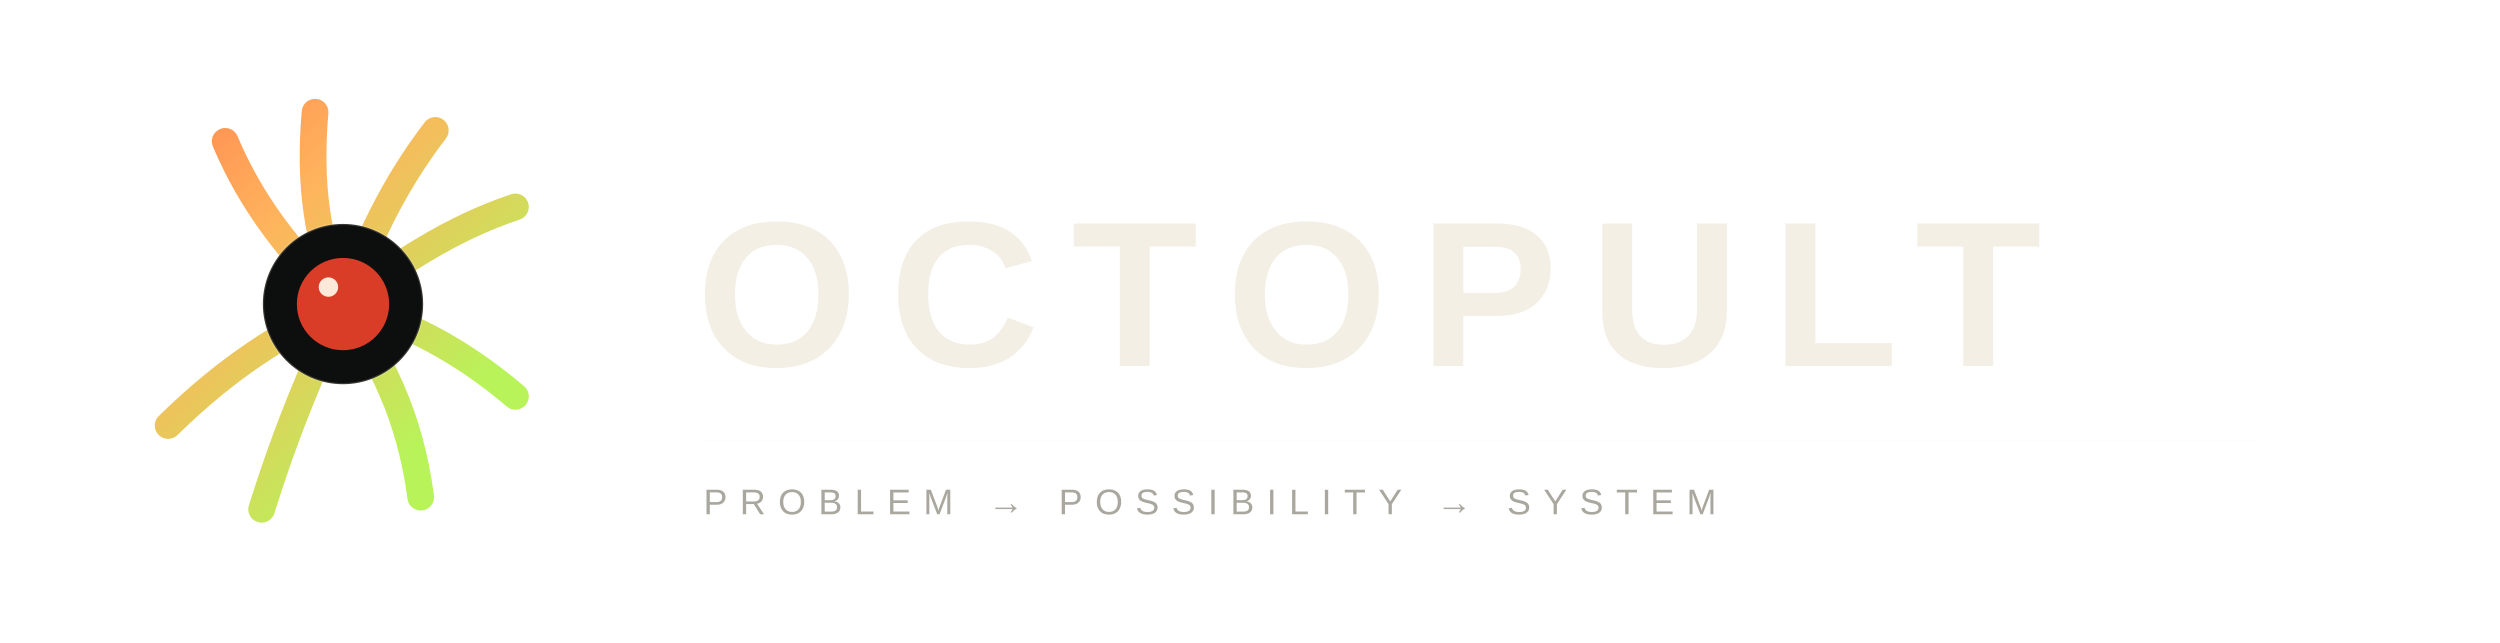
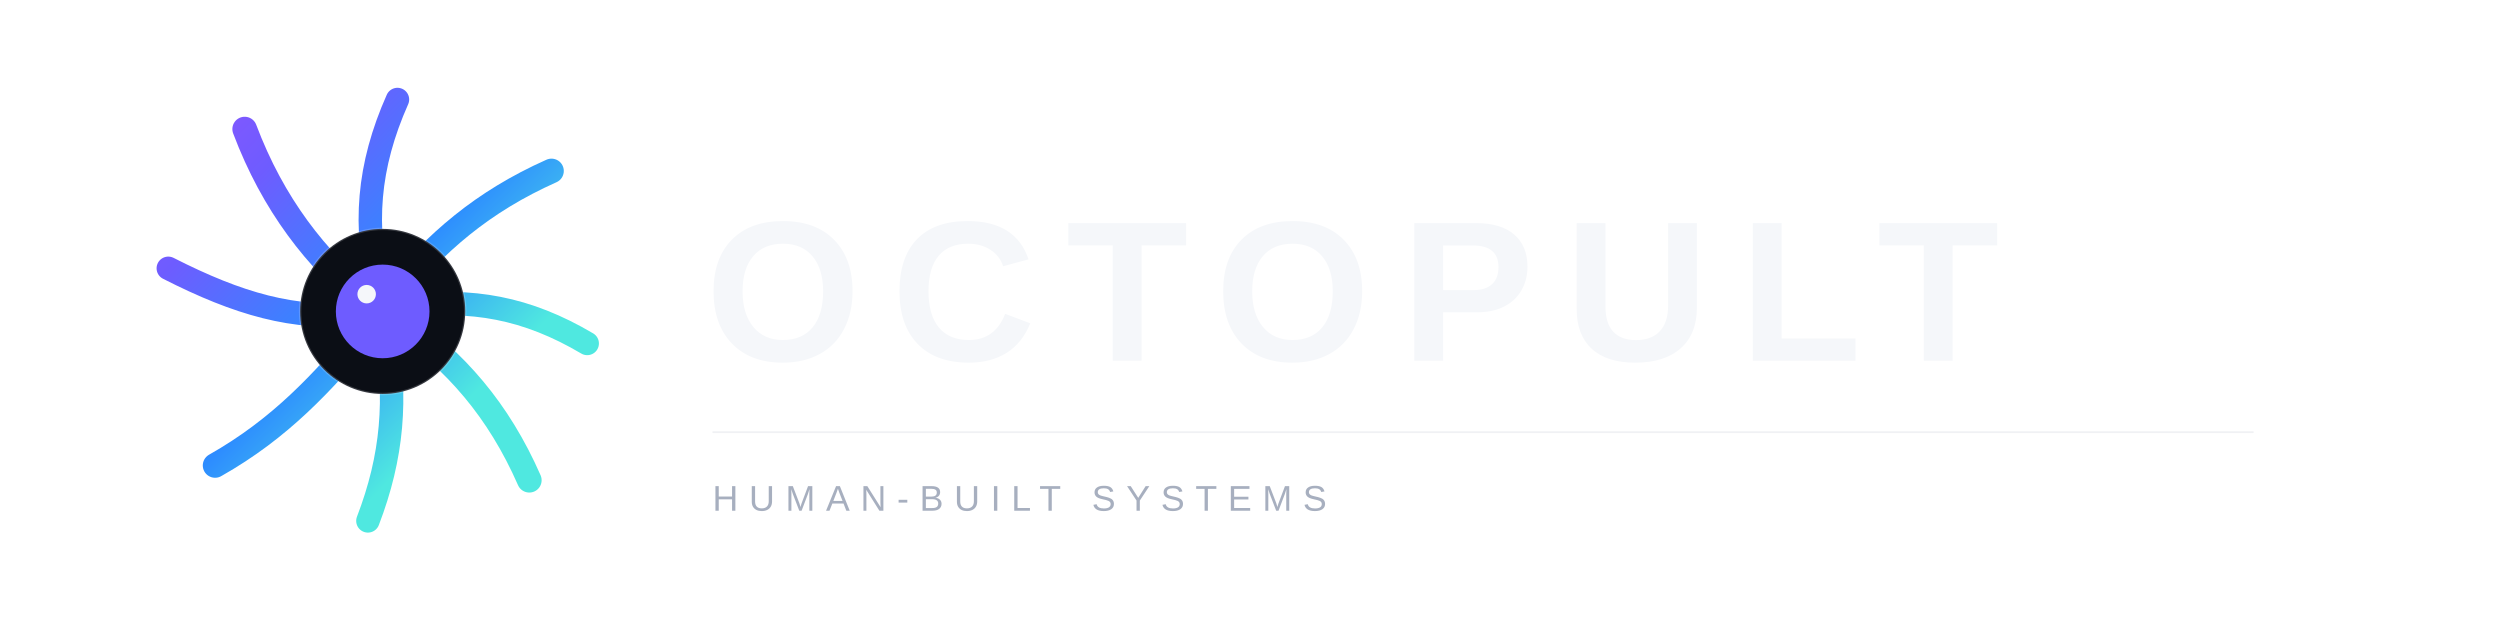
<svg xmlns="http://www.w3.org/2000/svg" width="1400" height="360" viewBox="0 0 1400 360" fill="none">
  <defs>
-     <linearGradient id="energy" x1="44" y1="24" x2="342" y2="338" gradientUnits="userSpaceOnUse">
-       <stop stop-color="#FF6B4A" />
-       <stop offset="0.5" stop-color="#FFB35C" />
-       <stop offset="1" stop-color="#B8F35A" />
+     <linearGradient id="flow" x1="48" y1="36" x2="345" y2="326" gradientUnits="userSpaceOnUse">
+       <stop stop-color="#A450FF" />
+       <stop offset=".4" stop-color="#6E5CFF" />
+       <stop offset=".72" stop-color="#2D8CFF" />
+       <stop offset="1" stop-color="#4FE8E0" />
    </linearGradient>
-     <radialGradient id="core" cx="0" cy="0" r="1" gradientUnits="userSpaceOnUse" gradientTransform="translate(166 154) rotate(48) scale(82)">
-       <stop stop-color="#FFF7E8" />
-       <stop offset="0.27" stop-color="#FFB35C" />
-       <stop offset="0.67" stop-color="#FF6B4A" />
-       <stop offset="1" stop-color="#D93D28" />
-     </radialGradient>
  </defs>
-   <g transform="translate(18 3) scale(.68)">
-     <path d="M256 246C212 204 180 162 159 112" stroke="url(#energy)" stroke-width="22" stroke-linecap="round" />
-     <path d="M256 246C234 194 228 146 233 88" stroke="url(#energy)" stroke-width="22" stroke-linecap="round" />
-     <path d="M256 246C277 194 296 150 332 103" stroke="url(#energy)" stroke-width="22" stroke-linecap="round" />
-     <path d="M256 246C302 213 344 184 398 166" stroke="url(#energy)" stroke-width="22" stroke-linecap="round" />
-     <path d="M256 246C307 260 352 283 398 322" stroke="url(#energy)" stroke-width="22" stroke-linecap="round" />
-     <path d="M256 246C287 292 311 337 320 405" stroke="url(#energy)" stroke-width="22" stroke-linecap="round" />
-     <path d="M256 246C232 297 211 345 189 415" stroke="url(#energy)" stroke-width="22" stroke-linecap="round" />
-     <path d="M256 246C206 270 162 297 112 346" stroke="url(#energy)" stroke-width="22" stroke-linecap="round" />
-     <circle cx="256" cy="246" r="66" fill="#0D0E0E" stroke="#FFF7E8" stroke-opacity=".18" stroke-width="2" />
-     <circle cx="256" cy="246" r="38" fill="url(#core)" />
-     <circle cx="244" cy="232" r="8" fill="#FFF7E8" fill-opacity=".92" />
+   <g transform="translate(28 -5) scale(.69)" stroke="url(#flow)" stroke-linecap="round" fill="none">
+     <path d="M258 252C216 218 181 173 158 112" stroke-width="20" />
+     <path d="M268 246C254 191 258 142 282 88" stroke-width="19" />
+     <path d="M278 247C313 204 351 171 407 146" stroke-width="20" />
+     <path d="M288 256C342 249 387 257 436 286" stroke-width="19" />
+     <path d="M283 268C329 300 364 340 389 397" stroke-width="20" />
+     <path d="M272 276C282 330 278 378 258 430" stroke-width="19" />
+     <path d="M258 274C221 318 187 355 134 385" stroke-width="20" />
+     <path d="M250 262C198 267 153 254 96 225" stroke-width="19" />
+     <circle cx="270" cy="260" r="67" fill="#0B0E15" stroke="#F5F7FA" stroke-opacity=".18" stroke-width="2" />
+     <circle cx="270" cy="260" r="38" fill="#6E5CFF" stroke="none" />
+     <circle cx="257" cy="246" r="7.5" fill="#F5F7FA" stroke="none" />
  </g>
-   <text x="390" y="205" fill="#F3EFE5" font-family="Arial, Helvetica, sans-serif" font-size="116" font-weight="700" letter-spacing="18">OCTOPULT</text>
-   <line x1="394" y1="247" x2="1264" y2="247" stroke="#F3EFE5" stroke-opacity=".16" />
-   <text x="394" y="288" fill="#AAA79E" font-family="Arial, Helvetica, sans-serif" font-size="20" font-weight="500" letter-spacing="7">PROBLEM → POSSIBILITY → SYSTEM</text>
+   <text x="395" y="202" fill="#F5F7FA" font-family="Arial, Helvetica, sans-serif" font-size="112" font-weight="700" letter-spacing="17">OCTOPULT</text>
+   <line x1="399" y1="242" x2="1262" y2="242" stroke="#A7AFBF" stroke-opacity=".17" />
+   <text x="399" y="286" fill="#A7AFBF" font-family="Arial, Helvetica, sans-serif" font-size="20" font-weight="500" letter-spacing="6">HUMAN-BUILT SYSTEMS</text>
</svg>
